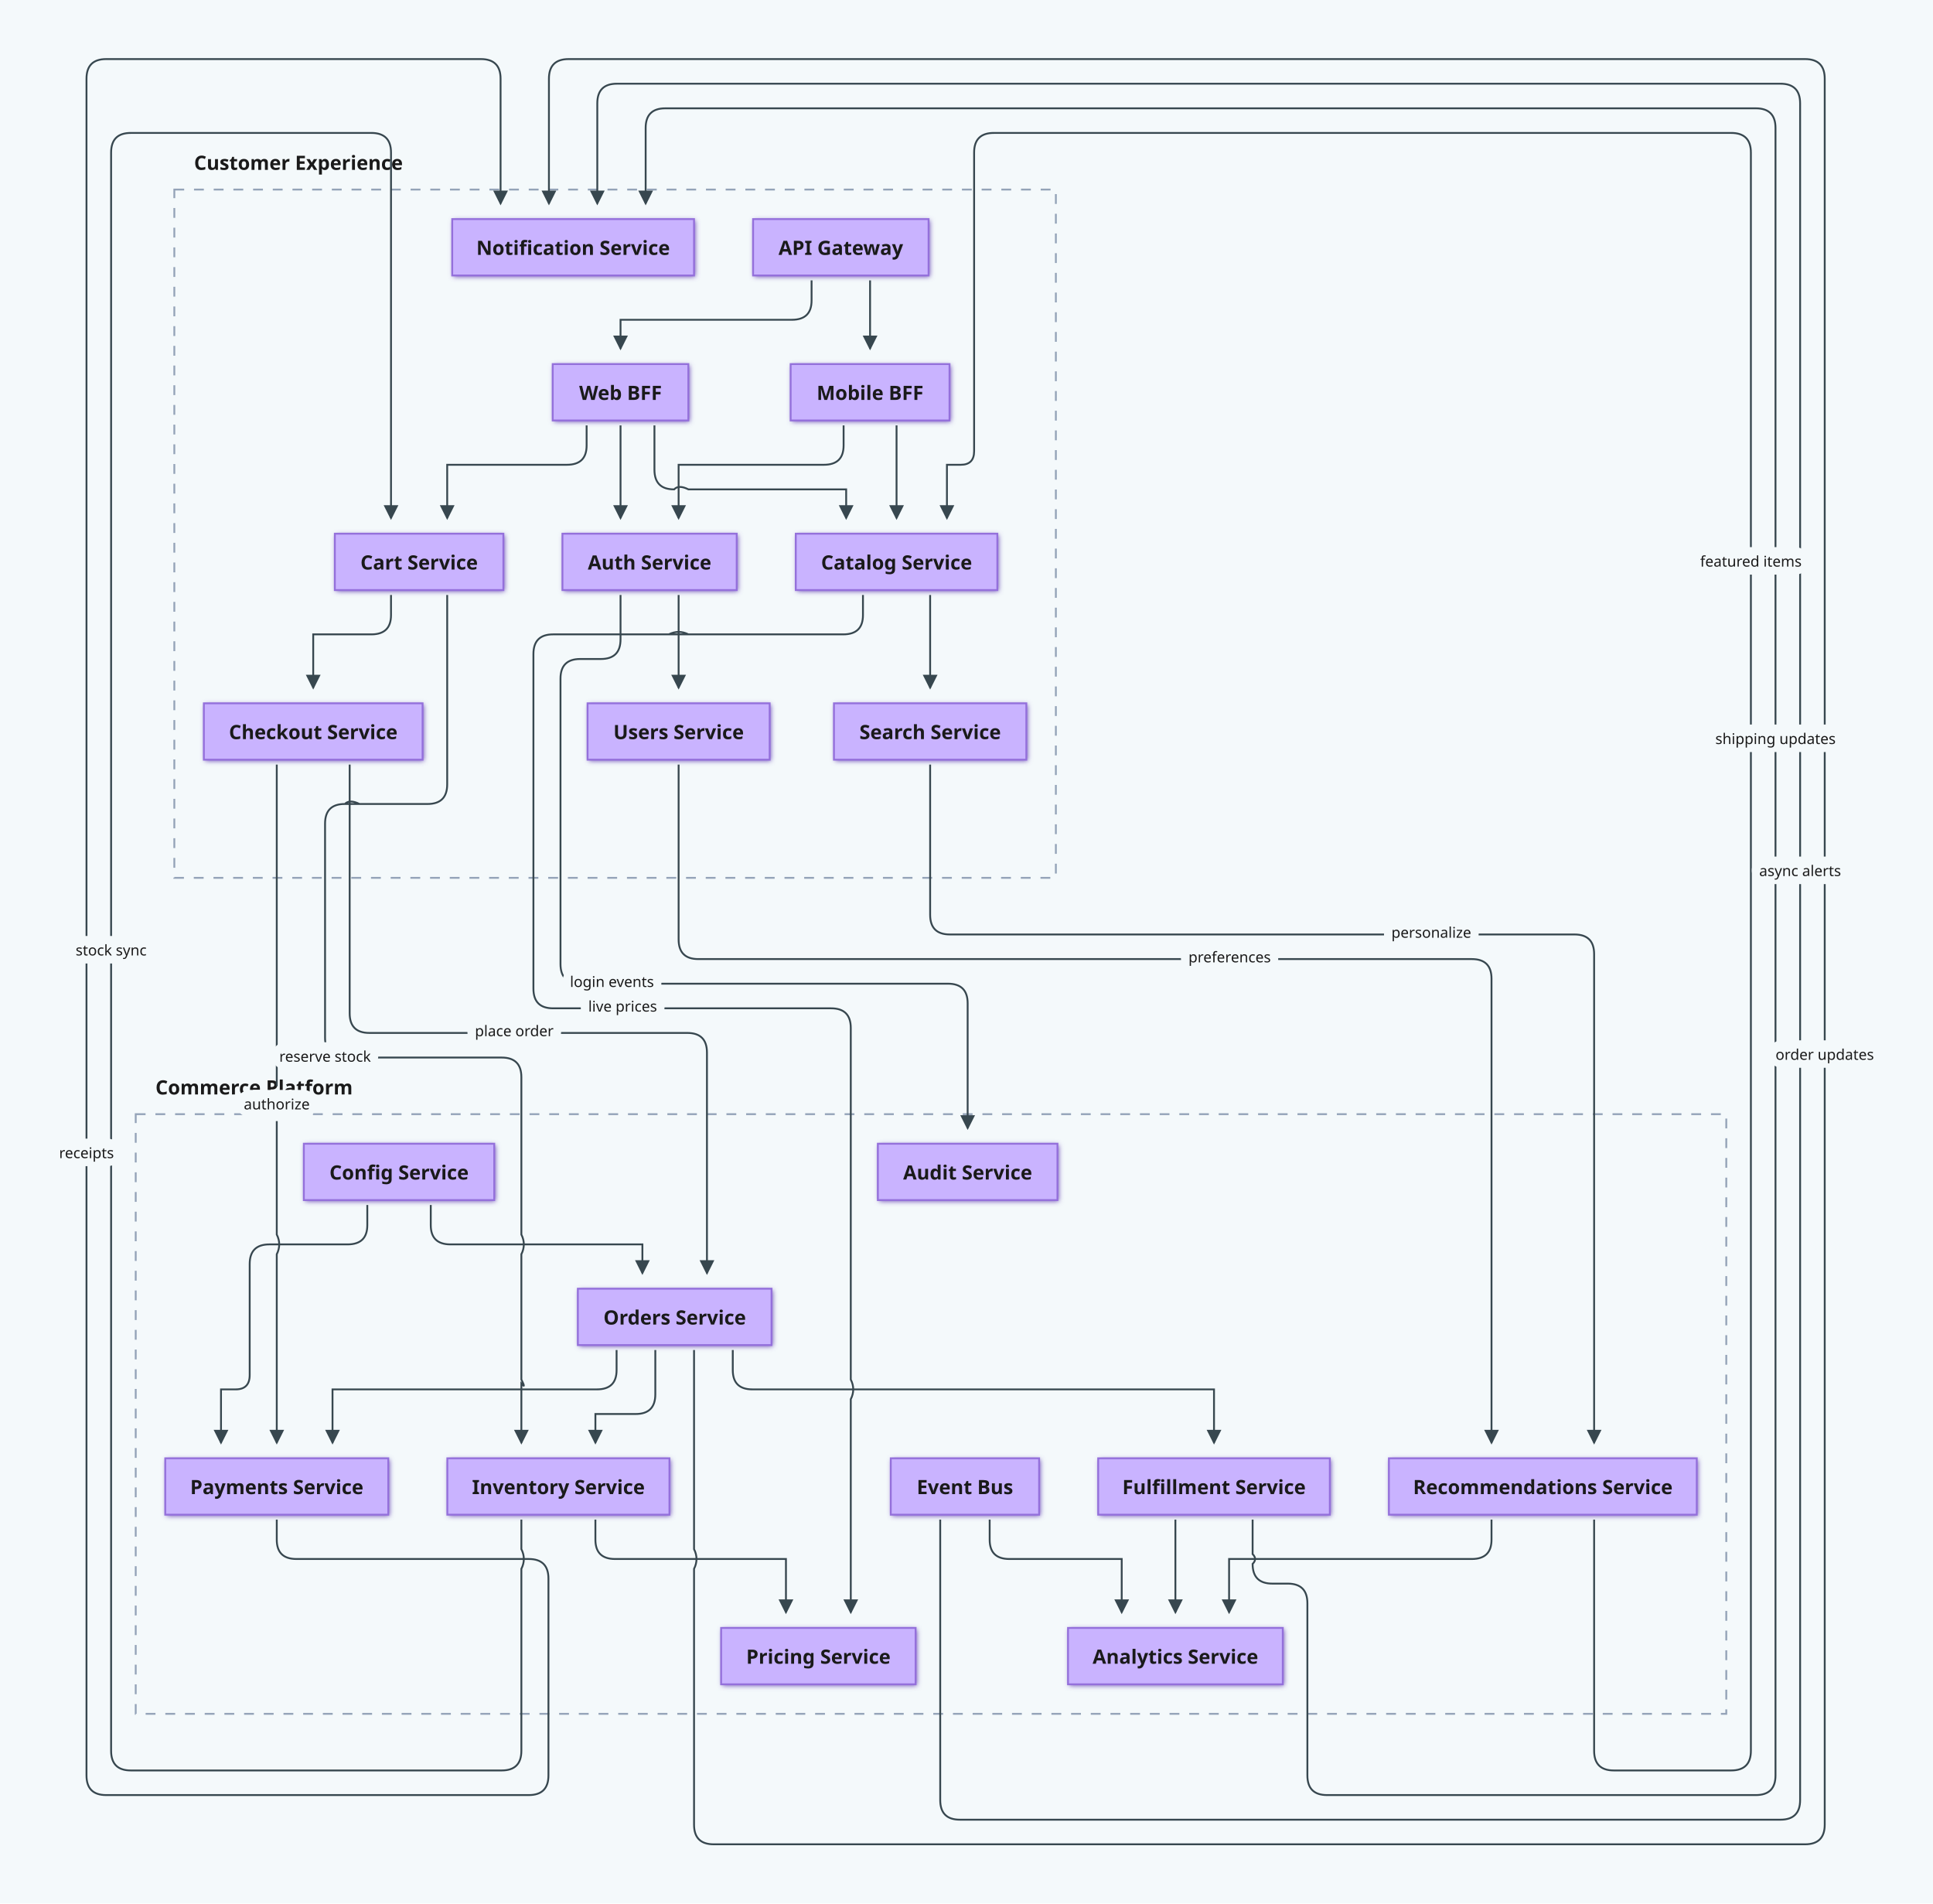
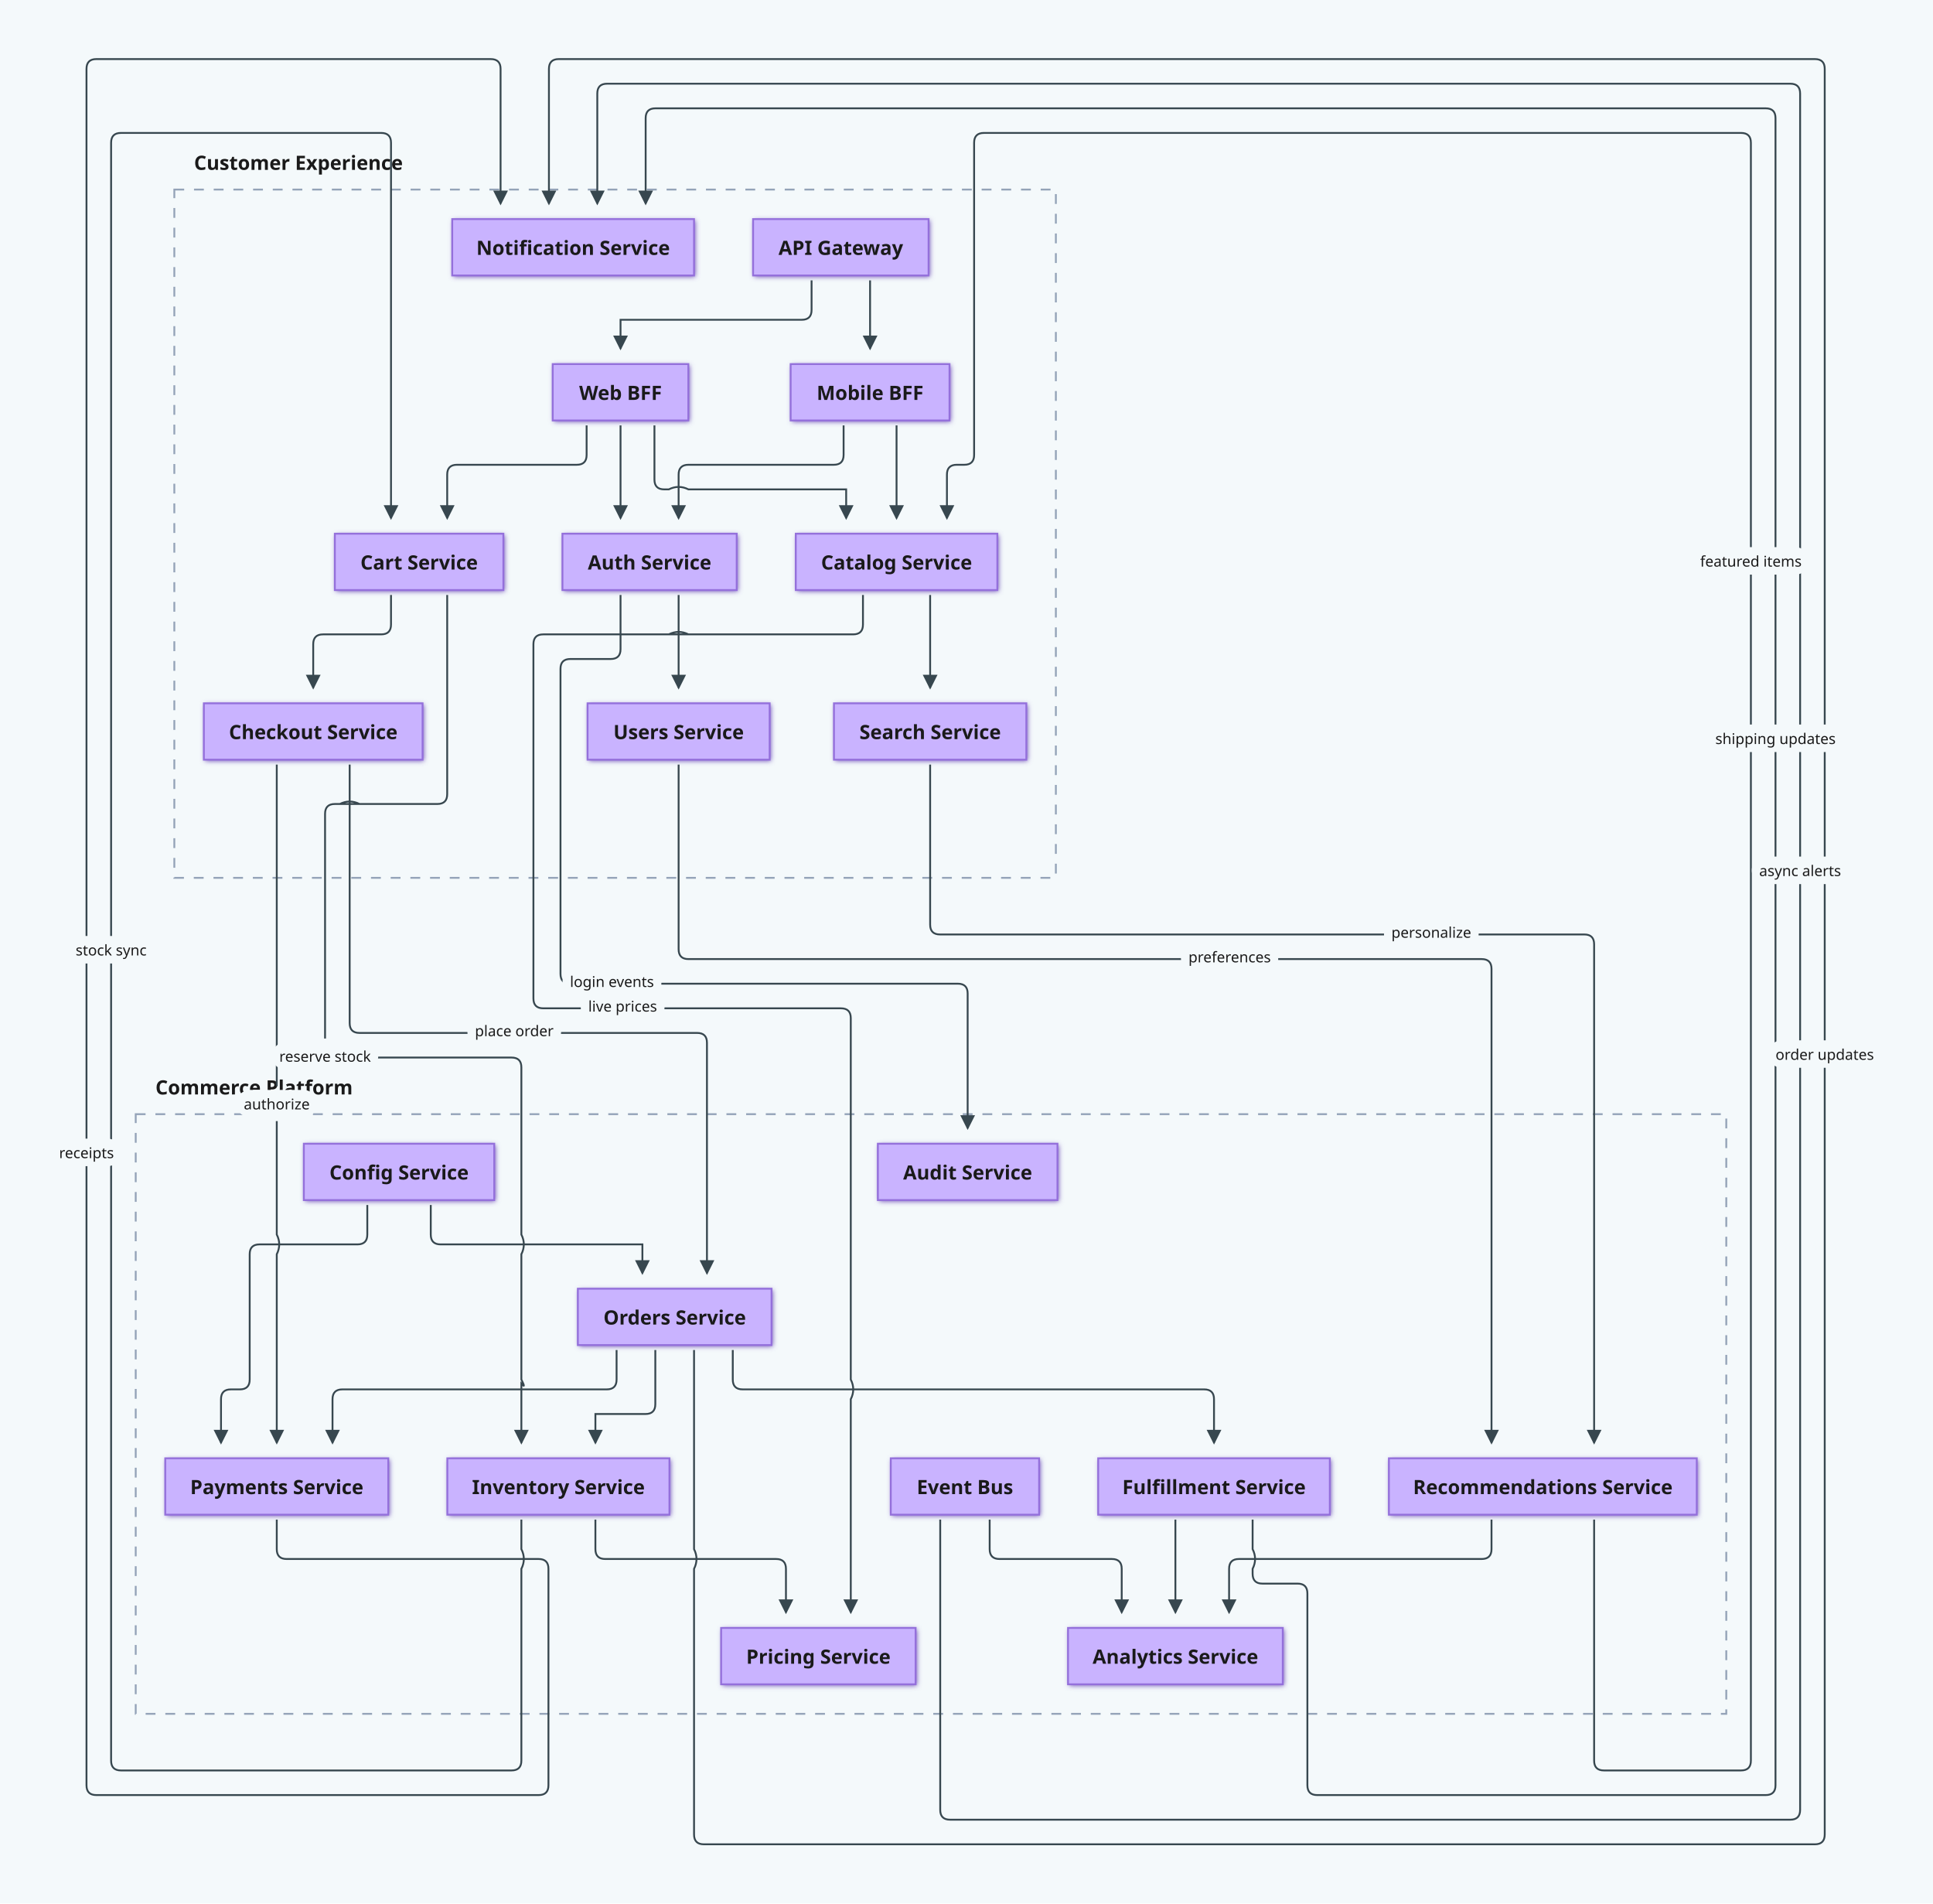
<svg xmlns="http://www.w3.org/2000/svg" viewBox="-31.142 -53 785.352 773.168">
  <defs>
    <filter id="cora-shadow-blur" x="-50%" y="-50%" width="200%" height="200%">
      <feGaussianBlur stdDeviation="1" />
    </filter>
    <marker id="cora-marker-arrow" markerWidth="8" markerHeight="8" refX="7" refY="4" orient="auto" markerUnits="strokeWidth">
      <path d="M 0 0 L 8 4 L 0 8 z" fill="#37474F" />
    </marker>
    <marker id="cora-marker-circle" markerWidth="8" markerHeight="8" refX="4" refY="4" orient="auto" markerUnits="strokeWidth">
      <circle cx="4" cy="4" r="3" fill="none" stroke="#37474F" stroke-width="1.5" />
    </marker>
    <marker id="cora-marker-filled-circle" markerWidth="8" markerHeight="8" refX="4" refY="4" orient="auto" markerUnits="strokeWidth">
      <circle cx="4" cy="4" r="3" fill="#37474F" />
    </marker>
  </defs>
  <rect x="-31.142" y="-53" width="785.352" height="773.168" fill="#F4F9FB" />
  <g id="groups">
    <g>
      <rect x="39.683" y="24" width="358.16" height="279.584" fill="none" stroke="#94A3B8" stroke-width="0.75" stroke-dasharray="4 4" />
      <text x="47.683" y="16" font-family="'Noto Sans', sans-serif" font-size="8" font-weight="600" fill="#1A1A1A">Customer Experience</text>
    </g>
    <g>
      <rect x="24" y="399.584" width="646.221" height="243.584" fill="none" stroke="#94A3B8" stroke-width="0.75" stroke-dasharray="4 4" />
      <text x="32" y="391.584" font-family="'Noto Sans', sans-serif" font-size="8" font-weight="600" fill="#1A1A1A">Commerce Platform</text>
    </g>
  </g>
  <g id="nodes">
    <g>
      <g filter="url(#cora-shadow-blur)">
        <rect x="275.327" y="36.5" width="71.296" height="22.896" fill="#7050B8" />
      </g>
      <rect x="274.827" y="36" width="71.296" height="22.896" fill="#C9B3FF" stroke="#9470DB" stroke-width="0.75" />
      <text x="310.475" y="50.552" text-anchor="middle" font-family="'Noto Sans', sans-serif" font-size="8" font-weight="600" fill="#1A1A1A">API Gateway</text>
    </g>
    <g>
      <g filter="url(#cora-shadow-blur)">
        <rect x="193.915" y="95.396" width="55.112" height="22.896" fill="#7050B8" />
      </g>
      <rect x="193.415" y="94.896" width="55.112" height="22.896" fill="#C9B3FF" stroke="#9470DB" stroke-width="0.75" />
      <text x="220.971" y="109.448" text-anchor="middle" font-family="'Noto Sans', sans-serif" font-size="8" font-weight="600" fill="#1A1A1A">Web BFF</text>
    </g>
    <g>
      <g filter="url(#cora-shadow-blur)">
        <rect x="290.585" y="95.396" width="64.544" height="22.896" fill="#7050B8" />
      </g>
      <rect x="290.085" y="94.896" width="64.544" height="22.896" fill="#C9B3FF" stroke="#9470DB" stroke-width="0.75" />
      <text x="322.357" y="109.448" text-anchor="middle" font-family="'Noto Sans', sans-serif" font-size="8" font-weight="600" fill="#1A1A1A">Mobile BFF</text>
    </g>
    <g>
      <g filter="url(#cora-shadow-blur)">
        <rect x="197.871" y="164.292" width="70.8" height="22.896" fill="#7050B8" />
      </g>
      <rect x="197.371" y="163.792" width="70.8" height="22.896" fill="#C9B3FF" stroke="#9470DB" stroke-width="0.75" />
      <text x="232.771" y="178.344" text-anchor="middle" font-family="'Noto Sans', sans-serif" font-size="8" font-weight="600" fill="#1A1A1A">Auth Service</text>
    </g>
    <g>
      <g filter="url(#cora-shadow-blur)">
        <rect x="208.079" y="233.188" width="73.984" height="22.896" fill="#7050B8" />
      </g>
      <rect x="207.579" y="232.688" width="73.984" height="22.896" fill="#C9B3FF" stroke="#9470DB" stroke-width="0.75" />
      <text x="244.571" y="247.24" text-anchor="middle" font-family="'Noto Sans', sans-serif" font-size="8" font-weight="600" fill="#1A1A1A">Users Service</text>
    </g>
    <g>
      <g filter="url(#cora-shadow-blur)">
        <rect x="292.671" y="164.292" width="81.888" height="22.896" fill="#7050B8" />
      </g>
      <rect x="292.171" y="163.792" width="81.888" height="22.896" fill="#C9B3FF" stroke="#9470DB" stroke-width="0.75" />
      <text x="333.115" y="178.344" text-anchor="middle" font-family="'Noto Sans', sans-serif" font-size="8" font-weight="600" fill="#1A1A1A">Catalog Service</text>
    </g>
    <g>
      <g filter="url(#cora-shadow-blur)">
        <rect x="308.183" y="233.188" width="78.16" height="22.896" fill="#7050B8" />
      </g>
      <rect x="307.683" y="232.688" width="78.16" height="22.896" fill="#C9B3FF" stroke="#9470DB" stroke-width="0.75" />
      <text x="346.763" y="247.24" text-anchor="middle" font-family="'Noto Sans', sans-serif" font-size="8" font-weight="600" fill="#1A1A1A">Search Service</text>
    </g>
    <g>
      <g filter="url(#cora-shadow-blur)">
        <rect x="105.399" y="164.292" width="68.472" height="22.896" fill="#7050B8" />
      </g>
      <rect x="104.899" y="163.792" width="68.472" height="22.896" fill="#C9B3FF" stroke="#9470DB" stroke-width="0.75" />
      <text x="139.135" y="178.344" text-anchor="middle" font-family="'Noto Sans', sans-serif" font-size="8" font-weight="600" fill="#1A1A1A">Cart Service</text>
    </g>
    <g>
      <g filter="url(#cora-shadow-blur)">
        <rect x="52.183" y="233.188" width="88.864" height="22.896" fill="#7050B8" />
      </g>
      <rect x="51.683" y="232.688" width="88.864" height="22.896" fill="#C9B3FF" stroke="#9470DB" stroke-width="0.75" />
      <text x="96.115" y="247.24" text-anchor="middle" font-family="'Noto Sans', sans-serif" font-size="8" font-weight="600" fill="#1A1A1A">Checkout Service</text>
    </g>
    <g>
      <g filter="url(#cora-shadow-blur)">
        <rect x="153.087" y="36.5" width="98.24" height="22.896" fill="#7050B8" />
      </g>
      <rect x="152.587" y="36" width="98.24" height="22.896" fill="#C9B3FF" stroke="#9470DB" stroke-width="0.75" />
      <text x="201.707" y="50.552" text-anchor="middle" font-family="'Noto Sans', sans-serif" font-size="8" font-weight="600" fill="#1A1A1A">Notification Service</text>
    </g>
    <g>
      <g filter="url(#cora-shadow-blur)">
        <rect x="204.132" y="470.98" width="78.68" height="22.896" fill="#7050B8" />
      </g>
      <rect x="203.632" y="470.48" width="78.68" height="22.896" fill="#C9B3FF" stroke="#9470DB" stroke-width="0.75" />
      <text x="242.972" y="485.032" text-anchor="middle" font-family="'Noto Sans', sans-serif" font-size="8" font-weight="600" fill="#1A1A1A">Orders Service</text>
    </g>
    <g>
      <g filter="url(#cora-shadow-blur)">
        <rect x="36.5" y="539.876" width="90.608" height="22.896" fill="#7050B8" />
      </g>
      <rect x="36" y="539.376" width="90.608" height="22.896" fill="#C9B3FF" stroke="#9470DB" stroke-width="0.75" />
      <text x="81.304" y="553.928" text-anchor="middle" font-family="'Noto Sans', sans-serif" font-size="8" font-weight="600" fill="#1A1A1A">Payments Service</text>
    </g>
    <g>
      <g filter="url(#cora-shadow-blur)">
        <rect x="151.108" y="539.876" width="90.232" height="22.896" fill="#7050B8" />
      </g>
      <rect x="150.608" y="539.376" width="90.232" height="22.896" fill="#C9B3FF" stroke="#9470DB" stroke-width="0.75" />
      <text x="195.724" y="553.928" text-anchor="middle" font-family="'Noto Sans', sans-serif" font-size="8" font-weight="600" fill="#1A1A1A">Inventory Service</text>
    </g>
    <g>
      <g filter="url(#cora-shadow-blur)">
        <rect x="262.34" y="608.772" width="79.016" height="22.896" fill="#7050B8" />
      </g>
      <rect x="261.84" y="608.272" width="79.016" height="22.896" fill="#C9B3FF" stroke="#9470DB" stroke-width="0.75" />
      <text x="301.348" y="622.824" text-anchor="middle" font-family="'Noto Sans', sans-serif" font-size="8" font-weight="600" fill="#1A1A1A">Pricing Service</text>
    </g>
    <g>
      <g filter="url(#cora-shadow-blur)">
        <rect x="415.537" y="539.876" width="94.112" height="22.896" fill="#7050B8" />
      </g>
      <rect x="415.037" y="539.376" width="94.112" height="22.896" fill="#C9B3FF" stroke="#9470DB" stroke-width="0.75" />
      <text x="462.093" y="553.928" text-anchor="middle" font-family="'Noto Sans', sans-serif" font-size="8" font-weight="600" fill="#1A1A1A">Fulfillment Service</text>
    </g>
    <g>
      <g filter="url(#cora-shadow-blur)">
        <rect x="403.284" y="608.772" width="87.248" height="22.896" fill="#7050B8" />
      </g>
      <rect x="402.784" y="608.272" width="87.248" height="22.896" fill="#C9B3FF" stroke="#9470DB" stroke-width="0.75" />
      <text x="446.408" y="622.824" text-anchor="middle" font-family="'Noto Sans', sans-serif" font-size="8" font-weight="600" fill="#1A1A1A">Analytics Service</text>
    </g>
    <g>
      <g filter="url(#cora-shadow-blur)">
        <rect x="533.649" y="539.876" width="125.072" height="22.896" fill="#7050B8" />
      </g>
      <rect x="533.149" y="539.376" width="125.072" height="22.896" fill="#C9B3FF" stroke="#9470DB" stroke-width="0.75" />
      <text x="595.685" y="553.928" text-anchor="middle" font-family="'Noto Sans', sans-serif" font-size="8" font-weight="600" fill="#1A1A1A">Recommendations Service</text>
    </g>
    <g>
      <g filter="url(#cora-shadow-blur)">
        <rect x="331.265" y="539.876" width="60.272" height="22.896" fill="#7050B8" />
      </g>
      <rect x="330.765" y="539.376" width="60.272" height="22.896" fill="#C9B3FF" stroke="#9470DB" stroke-width="0.75" />
      <text x="360.901" y="553.928" text-anchor="middle" font-family="'Noto Sans', sans-serif" font-size="8" font-weight="600" fill="#1A1A1A">Event Bus</text>
    </g>
    <g>
      <g filter="url(#cora-shadow-blur)">
        <rect x="92.804" y="412.084" width="77.352" height="22.896" fill="#7050B8" />
      </g>
      <rect x="92.304" y="411.584" width="77.352" height="22.896" fill="#C9B3FF" stroke="#9470DB" stroke-width="0.75" />
      <text x="130.98" y="426.136" text-anchor="middle" font-family="'Noto Sans', sans-serif" font-size="8" font-weight="600" fill="#1A1A1A">Config Service</text>
    </g>
    <g>
      <g filter="url(#cora-shadow-blur)">
        <rect x="326.017" y="412.084" width="72.968" height="22.896" fill="#7050B8" />
      </g>
      <rect x="325.517" y="411.584" width="72.968" height="22.896" fill="#C9B3FF" stroke="#9470DB" stroke-width="0.75" />
      <text x="362.001" y="426.136" text-anchor="middle" font-family="'Noto Sans', sans-serif" font-size="8" font-weight="600" fill="#1A1A1A">Audit Service</text>
    </g>
  </g>
  <g id="edges">
-     <path d="M 298.592 60.896 L 298.592 69.056 Q 298.592 76.896 290.592 76.896 L 220.971 76.896 L 220.971 88.566" fill="none" stroke="#37474F" stroke-width="0.75" marker-end="url(#cora-marker-arrow)" />
+     <path d="M 298.592 60.896 L 298.592 72.896 Q 298.592 76.896 294.592 76.896 L 220.971 76.896 L 220.971 88.566" fill="none" stroke="#37474F" stroke-width="0.75" marker-end="url(#cora-marker-arrow)" />
    <path d="M 322.357 60.896 L 322.357 88.566" fill="none" stroke="#37474F" stroke-width="0.75" marker-end="url(#cora-marker-arrow)" />
    <path d="M 220.971 119.792 L 220.971 157.462" fill="none" stroke="#37474F" stroke-width="0.75" marker-end="url(#cora-marker-arrow)" />
-     <path d="M 311.6 119.792 L 311.6 127.952 Q 311.6 135.792 303.6 135.792 L 244.571 135.792 L 244.571 157.462" fill="none" stroke="#37474F" stroke-width="0.75" marker-end="url(#cora-marker-arrow)" />
-     <path d="M 234.749 119.792 L 234.749 137.792 Q 234.749 145.792 242.749 145.792 Q 244.571 143.792 248.571 145.792 L 312.643 145.792 L 312.643 157.462" fill="none" stroke="#37474F" stroke-width="0.75" marker-end="url(#cora-marker-arrow)" />
+     <path d="M 311.6 119.792 L 311.6 131.792 Q 311.6 135.792 307.6 135.792 L 248.571 135.792 Q 244.571 135.792 244.571 139.792 L 244.571 157.462" fill="none" stroke="#37474F" stroke-width="0.75" marker-end="url(#cora-marker-arrow)" />
+     <path d="M 234.749 119.792 L 234.749 141.792 Q 234.749 145.792 238.749 145.792 L 240.571 145.792 Q 244.571 143.792 248.571 145.792 L 312.643 145.792 L 312.643 157.462" fill="none" stroke="#37474F" stroke-width="0.75" marker-end="url(#cora-marker-arrow)" />
    <path d="M 333.115 119.792 L 333.115 157.462" fill="none" stroke="#37474F" stroke-width="0.75" marker-end="url(#cora-marker-arrow)" />
    <path d="M 244.571 188.688 L 244.571 226.358" fill="none" stroke="#37474F" stroke-width="0.75" marker-end="url(#cora-marker-arrow)" />
    <path d="M 346.763 188.688 L 346.763 226.358" fill="none" stroke="#37474F" stroke-width="0.75" marker-end="url(#cora-marker-arrow)" />
-     <path d="M 207.193 119.792 L 207.193 127.952 Q 207.193 135.792 199.193 135.792 L 150.547 135.792 L 150.547 157.462" fill="none" stroke="#37474F" stroke-width="0.75" marker-end="url(#cora-marker-arrow)" />
-     <path d="M 127.723 188.688 L 127.723 196.848 Q 127.723 204.688 119.723 204.688 L 96.115 204.688 L 96.115 226.358" fill="none" stroke="#37474F" stroke-width="0.75" marker-end="url(#cora-marker-arrow)" />
-     <path d="M 219.368 495.376 L 219.368 503.536 Q 219.368 511.376 211.368 511.376 L 103.956 511.376 L 103.956 533.046" fill="none" stroke="#37474F" stroke-width="0.75" marker-end="url(#cora-marker-arrow)" />
-     <path d="M 235.104 495.376 L 235.104 513.376 Q 235.104 521.376 227.104 521.376 L 210.763 521.376 L 210.763 533.046" fill="none" stroke="#37474F" stroke-width="0.75" marker-end="url(#cora-marker-arrow)" />
-     <path d="M 266.576 495.376 L 266.576 503.536 Q 266.576 511.376 274.576 511.376 L 462.093 511.376 L 462.093 533.046" fill="none" stroke="#37474F" stroke-width="0.75" marker-end="url(#cora-marker-arrow)" />
-     <path d="M 210.763 564.272 L 210.763 572.432 Q 210.763 580.272 218.763 580.272 L 288.179 580.272 L 288.179 601.942" fill="none" stroke="#37474F" stroke-width="0.75" marker-end="url(#cora-marker-arrow)" />
+     <path d="M 207.193 119.792 L 207.193 131.792 Q 207.193 135.792 203.193 135.792 L 154.547 135.792 Q 150.547 135.792 150.547 139.792 L 150.547 157.462" fill="none" stroke="#37474F" stroke-width="0.75" marker-end="url(#cora-marker-arrow)" />
+     <path d="M 127.723 188.688 L 127.723 200.688 Q 127.723 204.688 123.723 204.688 L 100.115 204.688 Q 96.115 204.688 96.115 208.688 L 96.115 226.358" fill="none" stroke="#37474F" stroke-width="0.75" marker-end="url(#cora-marker-arrow)" />
+     <path d="M 219.368 495.376 L 219.368 507.376 Q 219.368 511.376 215.368 511.376 L 107.956 511.376 Q 103.956 511.376 103.956 515.376 L 103.956 533.046" fill="none" stroke="#37474F" stroke-width="0.75" marker-end="url(#cora-marker-arrow)" />
+     <path d="M 235.104 495.376 L 235.104 517.376 Q 235.104 521.376 231.104 521.376 L 210.763 521.376 L 210.763 533.046" fill="none" stroke="#37474F" stroke-width="0.75" marker-end="url(#cora-marker-arrow)" />
+     <path d="M 266.576 495.376 L 266.576 507.376 Q 266.576 511.376 270.576 511.376 L 458.093 511.376 Q 462.093 511.376 462.093 515.376 L 462.093 533.046" fill="none" stroke="#37474F" stroke-width="0.75" marker-end="url(#cora-marker-arrow)" />
+     <path d="M 210.763 564.272 L 210.763 576.272 Q 210.763 580.272 214.763 580.272 L 284.179 580.272 Q 288.179 580.272 288.179 584.272 L 288.179 601.942" fill="none" stroke="#37474F" stroke-width="0.75" marker-end="url(#cora-marker-arrow)" />
    <path d="M 446.408 564.272 L 446.408 601.942" fill="none" stroke="#37474F" stroke-width="0.75" marker-end="url(#cora-marker-arrow)" />
-     <path d="M 574.84 564.272 L 574.84 572.432 Q 574.84 580.272 566.84 580.272 L 468.22 580.272 L 468.22 601.942" fill="none" stroke="#37474F" stroke-width="0.75" marker-end="url(#cora-marker-arrow)" />
-     <path d="M 370.947 564.272 L 370.947 572.432 Q 370.947 580.272 378.947 580.272 L 424.596 580.272 L 424.596 601.942" fill="none" stroke="#37474F" stroke-width="0.75" marker-end="url(#cora-marker-arrow)" />
-     <path d="M 143.872 436.48 L 143.872 444.64 Q 143.872 452.48 151.872 452.48 L 229.859 452.48 L 229.859 464.15" fill="none" stroke="#37474F" stroke-width="0.75" marker-end="url(#cora-marker-arrow)" />
-     <path d="M 118.088 436.48 L 118.088 444.64 Q 118.088 452.48 110.088 452.48 L 78.304 452.48 Q 70.304 452.48 70.304 460.48 L 70.304 505.55 Q 70.304 511.376 64.595 511.376 L 58.652 511.376 L 58.652 533.046" fill="none" stroke="#37474F" stroke-width="0.75" marker-end="url(#cora-marker-arrow)" />
-     <path d="M 110.925 257.584 L 110.925 358.584 Q 110.925 366.584 118.925 366.584 L 158.804 366.584 M 196.772 366.584 L 248.085 366.584 Q 256.085 366.584 256.085 374.584 L 256.085 464.15" fill="none" stroke="#37474F" stroke-width="0.75" marker-end="url(#cora-marker-arrow)" />
+     <path d="M 574.84 564.272 L 574.84 576.272 Q 574.84 580.272 570.84 580.272 L 472.22 580.272 Q 468.22 580.272 468.22 584.272 L 468.22 601.942" fill="none" stroke="#37474F" stroke-width="0.75" marker-end="url(#cora-marker-arrow)" />
+     <path d="M 370.947 564.272 L 370.947 576.272 Q 370.947 580.272 374.947 580.272 L 420.596 580.272 Q 424.596 580.272 424.596 584.272 L 424.596 601.942" fill="none" stroke="#37474F" stroke-width="0.75" marker-end="url(#cora-marker-arrow)" />
+     <path d="M 143.872 436.48 L 143.872 448.48 Q 143.872 452.48 147.872 452.48 L 229.859 452.48 L 229.859 464.15" fill="none" stroke="#37474F" stroke-width="0.75" marker-end="url(#cora-marker-arrow)" />
+     <path d="M 118.088 436.48 L 118.088 448.48 Q 118.088 452.48 114.088 452.48 L 74.304 452.48 Q 70.304 452.48 70.304 456.48 L 70.304 507.376 Q 70.304 511.376 66.304 511.376 L 62.652 511.376 Q 58.652 511.376 58.652 515.376 L 58.652 533.046" fill="none" stroke="#37474F" stroke-width="0.75" marker-end="url(#cora-marker-arrow)" />
+     <path d="M 110.925 257.584 L 110.925 362.584 Q 110.925 366.584 114.925 366.584 L 158.804 366.584 M 196.772 366.584 L 252.085 366.584 Q 256.085 366.584 256.085 370.584 L 256.085 464.15" fill="none" stroke="#37474F" stroke-width="0.75" marker-end="url(#cora-marker-arrow)" />
    <path d="M 81.304 257.584 L 81.304 388.229 M 81.304 402.401 L 81.304 448.48 Q 83.304 452.48 81.304 456.48 L 81.304 533.046" fill="none" stroke="#37474F" stroke-width="0.75" marker-end="url(#cora-marker-arrow)" />
-     <path d="M 150.547 188.688 L 150.547 265.584 Q 150.547 273.584 142.547 273.584 L 108.925 273.584 Q 110.925 271.584 114.925 273.584 L 108.925 273.584 Q 100.925 273.584 100.925 281.584 L 100.925 368.584 Q 100.925 376.584 108.925 376.584 L 172.685 376.584 Q 180.685 376.584 180.685 384.584 L 180.685 448.48 Q 182.685 452.48 180.685 456.48 L 180.685 507.376 Q 182.685 511.376 180.685 509.046 L 180.685 533.046" fill="none" stroke="#37474F" stroke-width="0.75" marker-end="url(#cora-marker-arrow)" />
-     <path d="M 319.467 188.688 L 319.467 196.848 Q 319.467 204.688 311.467 204.688 L 240.571 204.688 Q 244.571 202.688 248.571 204.688 L 193.579 204.688 Q 185.579 204.688 185.579 212.688 L 185.579 348.584 Q 185.579 356.584 193.579 356.584 L 204.864 356.584 M 238.806 356.584 L 306.517 356.584 Q 314.517 356.584 314.517 364.584 L 314.517 507.376 Q 316.517 511.376 314.517 515.376 L 314.517 601.942" fill="none" stroke="#37474F" stroke-width="0.75" marker-end="url(#cora-marker-arrow)" />
-     <path d="M 346.763 257.584 L 346.763 318.584 Q 346.763 326.584 354.763 326.584 L 531.163 326.584 M 569.593 326.584 L 608.531 326.584 Q 616.531 326.584 616.531 334.584 L 616.531 533.046" fill="none" stroke="#37474F" stroke-width="0.75" marker-end="url(#cora-marker-arrow)" />
-     <path d="M 220.971 188.688 L 220.971 206.688 Q 220.971 214.688 212.971 214.688 L 204.579 214.688 Q 196.579 214.688 196.579 222.688 L 196.579 338.584 Q 196.579 346.584 204.579 346.584 M 237.545 346.584 L 354.001 346.584 Q 362.001 346.584 362.001 354.584 L 362.001 405.254" fill="none" stroke="#37474F" stroke-width="0.75" marker-end="url(#cora-marker-arrow)" />
-     <path d="M 244.571 257.584 L 244.571 328.584 Q 244.571 336.584 252.571 336.584 L 448.702 336.584 M 488.17 336.584 L 566.84 336.584 Q 574.84 336.584 574.84 344.584 L 574.84 533.046" fill="none" stroke="#37474F" stroke-width="0.75" marker-end="url(#cora-marker-arrow)" />
-     <path d="M 250.84 495.376 L 250.84 576.272 Q 252.84 580.272 250.84 584.272 L 250.84 688.168 Q 250.84 696.168 258.84 696.168 L 702.221 696.168 Q 710.221 696.168 710.221 688.168 L 710.221 368.08 M 710.221 382.252 L 710.221 -21 Q 710.221 -29 702.221 -29 L 199.883 -29 Q 191.883 -29 191.883 -21 L 191.883 29.67" fill="none" stroke="#37474F" stroke-width="0.75" marker-end="url(#cora-marker-arrow)" />
-     <path d="M 81.304 564.272 L 81.304 572.432 Q 81.304 580.272 89.304 580.272 L 183.685 580.272 Q 191.685 580.272 191.685 588.272 L 191.685 668.168 Q 191.685 676.168 183.685 676.168 L 12 676.168 Q 4 676.168 4 668.168 L 4 408.027 M 4 422.199 L 4 -21 Q 4 -29 12 -29 L 164.235 -29 Q 172.235 -29 172.235 -21 L 172.235 29.67" fill="none" stroke="#37474F" stroke-width="0.75" marker-end="url(#cora-marker-arrow)" />
-     <path d="M 180.685 564.272 L 180.685 576.272 Q 182.685 580.272 180.685 584.272 L 180.685 658.168 Q 180.685 666.168 172.685 666.168 L 22 666.168 Q 14 666.168 14 658.168 L 14 325.696 M 14 339.868 L 14 9 Q 14 1 22 1 L 119.723 1 Q 127.723 1 127.723 9 L 127.723 157.462" fill="none" stroke="#37474F" stroke-width="0.75" marker-end="url(#cora-marker-arrow)" />
-     <path d="M 616.531 564.272 L 616.531 658.168 Q 616.531 666.168 624.531 666.168 L 672.221 666.168 Q 680.221 666.168 680.221 658.168 L 680.221 167.743 M 680.221 181.915 L 680.221 9 Q 680.221 1 672.221 1 L 372.629 1 Q 364.629 1 364.629 9 L 364.629 130.271 Q 364.629 135.792 359.218 135.792 L 353.587 135.792 L 353.587 157.462" fill="none" stroke="#37474F" stroke-width="0.75" marker-end="url(#cora-marker-arrow)" />
-     <path d="M 350.856 564.272 L 350.856 678.168 Q 350.856 686.168 358.856 686.168 L 692.221 686.168 Q 700.221 686.168 700.221 678.168 L 700.221 293.448 M 700.221 307.62 L 700.221 -11 Q 700.221 -19 692.221 -19 L 219.531 -19 Q 211.531 -19 211.531 -11 L 211.531 29.67" fill="none" stroke="#37474F" stroke-width="0.75" marker-end="url(#cora-marker-arrow)" />
-     <path d="M 477.779 564.272 L 477.779 578.272 Q 479.779 580.272 477.779 582.272 Q 477.779 590.272 485.779 590.272 L 492.032 590.272 Q 500.032 590.272 500.032 598.272 L 500.032 668.168 Q 500.032 676.168 508.032 676.168 L 682.221 676.168 Q 690.221 676.168 690.221 668.168 L 690.221 239.811 M 690.221 253.983 L 690.221 -1 Q 690.221 -9 682.221 -9 L 239.179 -9 Q 231.179 -9 231.179 -1 L 231.179 29.67" fill="none" stroke="#37474F" stroke-width="0.75" marker-end="url(#cora-marker-arrow)" />
+     <path d="M 150.547 188.688 L 150.547 269.584 Q 150.547 273.584 146.547 273.584 L 106.925 273.584 Q 110.925 271.584 114.925 273.584 L 104.925 273.584 Q 100.925 273.584 100.925 277.584 L 100.925 368.85 M 100.925 372.584 Q 100.925 376.584 104.925 376.584 L 176.685 376.584 Q 180.685 376.584 180.685 380.584 L 180.685 448.48 Q 182.685 452.48 180.685 456.48 L 180.685 507.376 Q 182.685 511.376 180.685 509.046 L 180.685 533.046" fill="none" stroke="#37474F" stroke-width="0.75" marker-end="url(#cora-marker-arrow)" />
+     <path d="M 319.467 188.688 L 319.467 200.688 Q 319.467 204.688 315.467 204.688 L 240.571 204.688 Q 244.571 202.688 248.571 204.688 L 189.579 204.688 Q 185.579 204.688 185.579 208.688 L 185.579 352.584 Q 185.579 356.584 189.579 356.584 L 204.864 356.584 M 238.806 356.584 L 310.517 356.584 Q 314.517 356.584 314.517 360.584 L 314.517 507.376 Q 316.517 511.376 314.517 515.376 L 314.517 601.942" fill="none" stroke="#37474F" stroke-width="0.75" marker-end="url(#cora-marker-arrow)" />
+     <path d="M 346.763 257.584 L 346.763 322.584 Q 346.763 326.584 350.763 326.584 L 531.163 326.584 M 569.593 326.584 L 612.531 326.584 Q 616.531 326.584 616.531 330.584 L 616.531 533.046" fill="none" stroke="#37474F" stroke-width="0.75" marker-end="url(#cora-marker-arrow)" />
+     <path d="M 220.971 188.688 L 220.971 210.688 Q 220.971 214.688 216.971 214.688 L 200.579 214.688 Q 196.579 214.688 196.579 218.688 L 196.579 342.584 Q 196.579 346.584 200.579 346.584 M 237.545 346.584 L 358.001 346.584 Q 362.001 346.584 362.001 350.584 L 362.001 405.254" fill="none" stroke="#37474F" stroke-width="0.75" marker-end="url(#cora-marker-arrow)" />
+     <path d="M 244.571 257.584 L 244.571 332.584 Q 244.571 336.584 248.571 336.584 L 448.702 336.584 M 488.17 336.584 L 570.84 336.584 Q 574.84 336.584 574.84 340.584 L 574.84 533.046" fill="none" stroke="#37474F" stroke-width="0.75" marker-end="url(#cora-marker-arrow)" />
+     <path d="M 250.84 495.376 L 250.84 576.272 Q 252.84 580.272 250.84 584.272 L 250.84 692.168 Q 250.84 696.168 254.84 696.168 L 706.221 696.168 Q 710.221 696.168 710.221 692.168 L 710.221 368.08 M 710.221 382.252 L 710.221 -25 Q 710.221 -29 706.221 -29 L 195.883 -29 Q 191.883 -29 191.883 -25 L 191.883 29.67" fill="none" stroke="#37474F" stroke-width="0.75" marker-end="url(#cora-marker-arrow)" />
+     <path d="M 81.304 564.272 L 81.304 576.272 Q 81.304 580.272 85.304 580.272 L 187.685 580.272 Q 191.685 580.272 191.685 584.272 L 191.685 672.168 Q 191.685 676.168 187.685 676.168 L 8 676.168 Q 4 676.168 4 672.168 L 4 408.027 M 4 422.199 L 4 -25 Q 4 -29 8 -29 L 168.235 -29 Q 172.235 -29 172.235 -25 L 172.235 29.67" fill="none" stroke="#37474F" stroke-width="0.75" marker-end="url(#cora-marker-arrow)" />
+     <path d="M 180.685 564.272 L 180.685 576.272 Q 182.685 580.272 180.685 584.272 L 180.685 662.168 Q 180.685 666.168 176.685 666.168 L 18 666.168 Q 14 666.168 14 662.168 L 14 325.696 M 14 339.868 L 14 5 Q 14 1 18 1 L 123.723 1 Q 127.723 1 127.723 5 L 127.723 157.462" fill="none" stroke="#37474F" stroke-width="0.75" marker-end="url(#cora-marker-arrow)" />
+     <path d="M 616.531 564.272 L 616.531 662.168 Q 616.531 666.168 620.531 666.168 L 676.221 666.168 Q 680.221 666.168 680.221 662.168 L 680.221 167.743 M 680.221 181.915 L 680.221 5 Q 680.221 1 676.221 1 L 368.629 1 Q 364.629 1 364.629 5 L 364.629 131.792 Q 364.629 135.792 360.629 135.792 L 357.587 135.792 Q 353.587 135.792 353.587 139.792 L 353.587 157.462" fill="none" stroke="#37474F" stroke-width="0.75" marker-end="url(#cora-marker-arrow)" />
+     <path d="M 350.856 564.272 L 350.856 682.168 Q 350.856 686.168 354.856 686.168 L 696.221 686.168 Q 700.221 686.168 700.221 682.168 L 700.221 293.448 M 700.221 307.62 L 700.221 -15 Q 700.221 -19 696.221 -19 L 215.531 -19 Q 211.531 -19 211.531 -15 L 211.531 29.67" fill="none" stroke="#37474F" stroke-width="0.75" marker-end="url(#cora-marker-arrow)" />
+     <path d="M 477.779 564.272 L 477.779 576.272 Q 479.779 580.272 477.779 584.272 L 477.779 586.272 Q 477.779 590.272 481.779 590.272 L 496.032 590.272 Q 500.032 590.272 500.032 594.272 L 500.032 672.168 Q 500.032 676.168 504.032 676.168 L 686.221 676.168 Q 690.221 676.168 690.221 672.168 L 690.221 239.811 M 690.221 253.983 L 690.221 -5 Q 690.221 -9 686.221 -9 L 235.179 -9 Q 231.179 -9 231.179 -5 L 231.179 29.67" fill="none" stroke="#37474F" stroke-width="0.75" marker-end="url(#cora-marker-arrow)" />
  </g>
  <g id="edge-labels">
    <g>
      <rect x="158.804" y="359.998" width="37.968" height="11.172" rx="5.586" ry="5.586" fill="#F4F9FB" />
      <text x="177.788" y="367.912" text-anchor="middle" font-family="'Noto Sans', sans-serif" font-size="6" font-weight="400" fill="#1A1A1A">place order</text>
    </g>
    <g>
      <rect x="64.9" y="389.729" width="32.808" height="11.172" rx="5.586" ry="5.586" fill="#F4F9FB" />
      <text x="81.304" y="397.643" text-anchor="middle" font-family="'Noto Sans', sans-serif" font-size="6" font-weight="400" fill="#1A1A1A">authorize</text>
    </g>
    <g>
      <rect x="79.313" y="370.35" width="43.224" height="11.172" rx="5.586" ry="5.586" fill="#F4F9FB" />
      <text x="100.925" y="378.264" text-anchor="middle" font-family="'Noto Sans', sans-serif" font-size="6" font-weight="400" fill="#1A1A1A">reserve stock</text>
    </g>
    <g>
      <rect x="204.864" y="349.998" width="33.942" height="11.172" rx="5.586" ry="5.586" fill="#F4F9FB" />
      <text x="221.835" y="357.912" text-anchor="middle" font-family="'Noto Sans', sans-serif" font-size="6" font-weight="400" fill="#1A1A1A">live prices</text>
    </g>
    <g>
      <rect x="531.163" y="319.998" width="38.43" height="11.172" rx="5.586" ry="5.586" fill="#F4F9FB" />
      <text x="550.378" y="327.912" text-anchor="middle" font-family="'Noto Sans', sans-serif" font-size="6" font-weight="400" fill="#1A1A1A">personalize</text>
    </g>
    <g>
      <rect x="197.417" y="339.998" width="40.128" height="11.172" rx="5.586" ry="5.586" fill="#F4F9FB" />
      <text x="217.481" y="347.912" text-anchor="middle" font-family="'Noto Sans', sans-serif" font-size="6" font-weight="400" fill="#1A1A1A">login events</text>
    </g>
    <g>
      <rect x="448.702" y="329.998" width="39.468" height="11.172" rx="5.586" ry="5.586" fill="#F4F9FB" />
      <text x="468.436" y="337.912" text-anchor="middle" font-family="'Noto Sans', sans-serif" font-size="6" font-weight="400" fill="#1A1A1A">preferences</text>
    </g>
    <g>
      <rect x="687.232" y="369.58" width="45.978" height="11.172" rx="5.586" ry="5.586" fill="#F4F9FB" />
      <text x="710.221" y="377.494" text-anchor="middle" font-family="'Noto Sans', sans-serif" font-size="6" font-weight="400" fill="#1A1A1A">order updates</text>
    </g>
    <g>
      <rect x="-10.142" y="409.527" width="28.284" height="11.172" rx="5.586" ry="5.586" fill="#F4F9FB" />
      <text x="4" y="417.441" text-anchor="middle" font-family="'Noto Sans', sans-serif" font-size="6" font-weight="400" fill="#1A1A1A">receipts</text>
    </g>
    <g>
      <rect x="-3.418" y="327.196" width="34.836" height="11.172" rx="5.586" ry="5.586" fill="#F4F9FB" />
      <text x="14" y="335.11" text-anchor="middle" font-family="'Noto Sans', sans-serif" font-size="6" font-weight="400" fill="#1A1A1A">stock sync</text>
    </g>
    <g>
      <rect x="656.59" y="169.243" width="47.262" height="11.172" rx="5.586" ry="5.586" fill="#F4F9FB" />
      <text x="680.221" y="177.157" text-anchor="middle" font-family="'Noto Sans', sans-serif" font-size="6" font-weight="400" fill="#1A1A1A">featured items</text>
    </g>
    <g>
      <rect x="680.589" y="294.948" width="39.264" height="11.172" rx="5.586" ry="5.586" fill="#F4F9FB" />
      <text x="700.221" y="302.862" text-anchor="middle" font-family="'Noto Sans', sans-serif" font-size="6" font-weight="400" fill="#1A1A1A">async alerts</text>
    </g>
    <g>
      <rect x="662.774" y="241.311" width="54.894" height="11.172" rx="5.586" ry="5.586" fill="#F4F9FB" />
      <text x="690.221" y="249.225" text-anchor="middle" font-family="'Noto Sans', sans-serif" font-size="6" font-weight="400" fill="#1A1A1A">shipping updates</text>
    </g>
  </g>
</svg>
